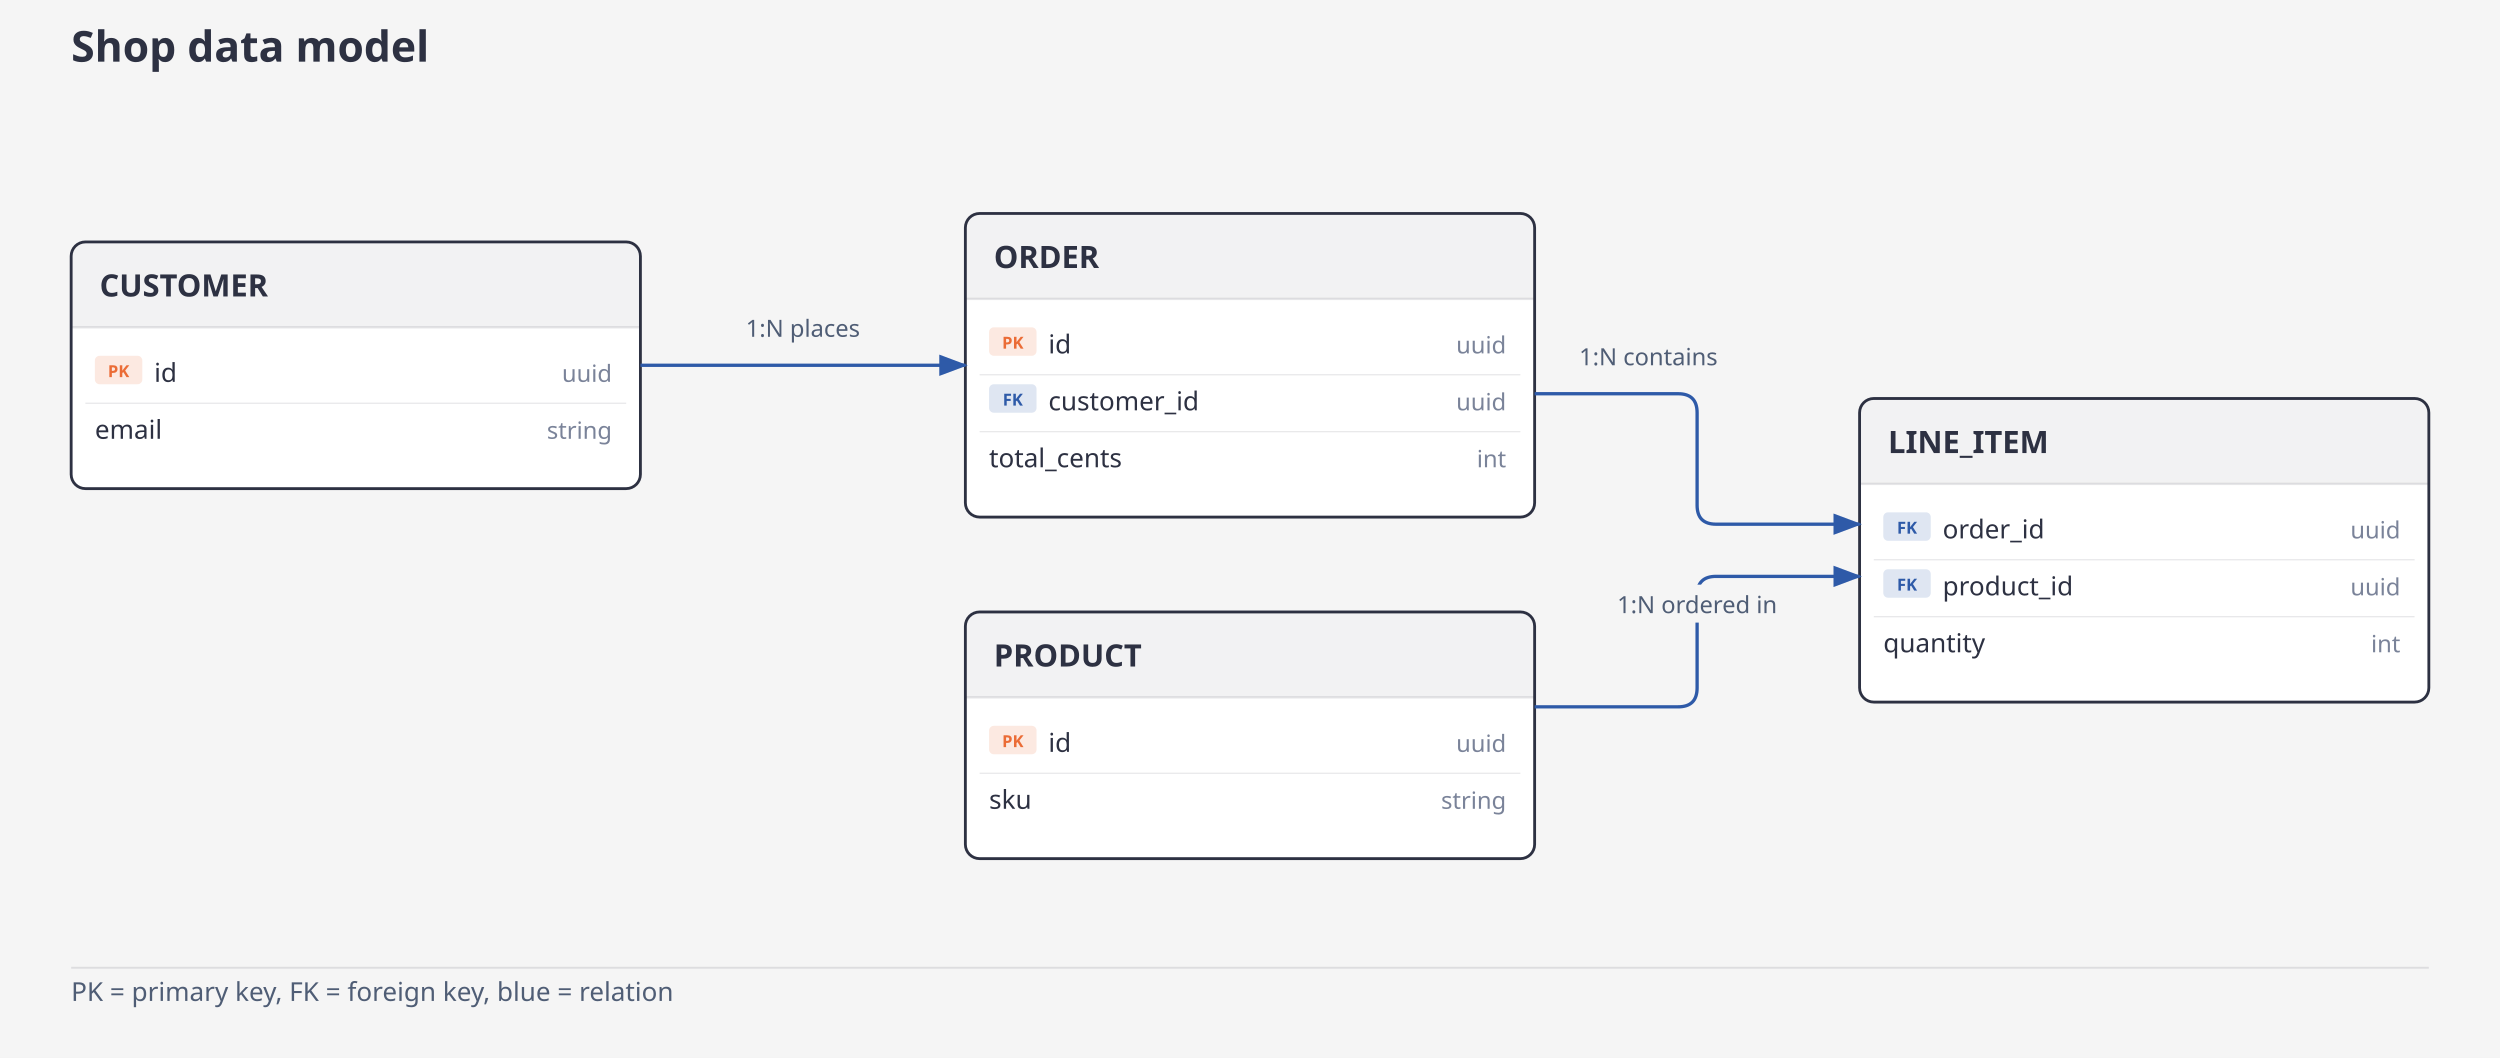
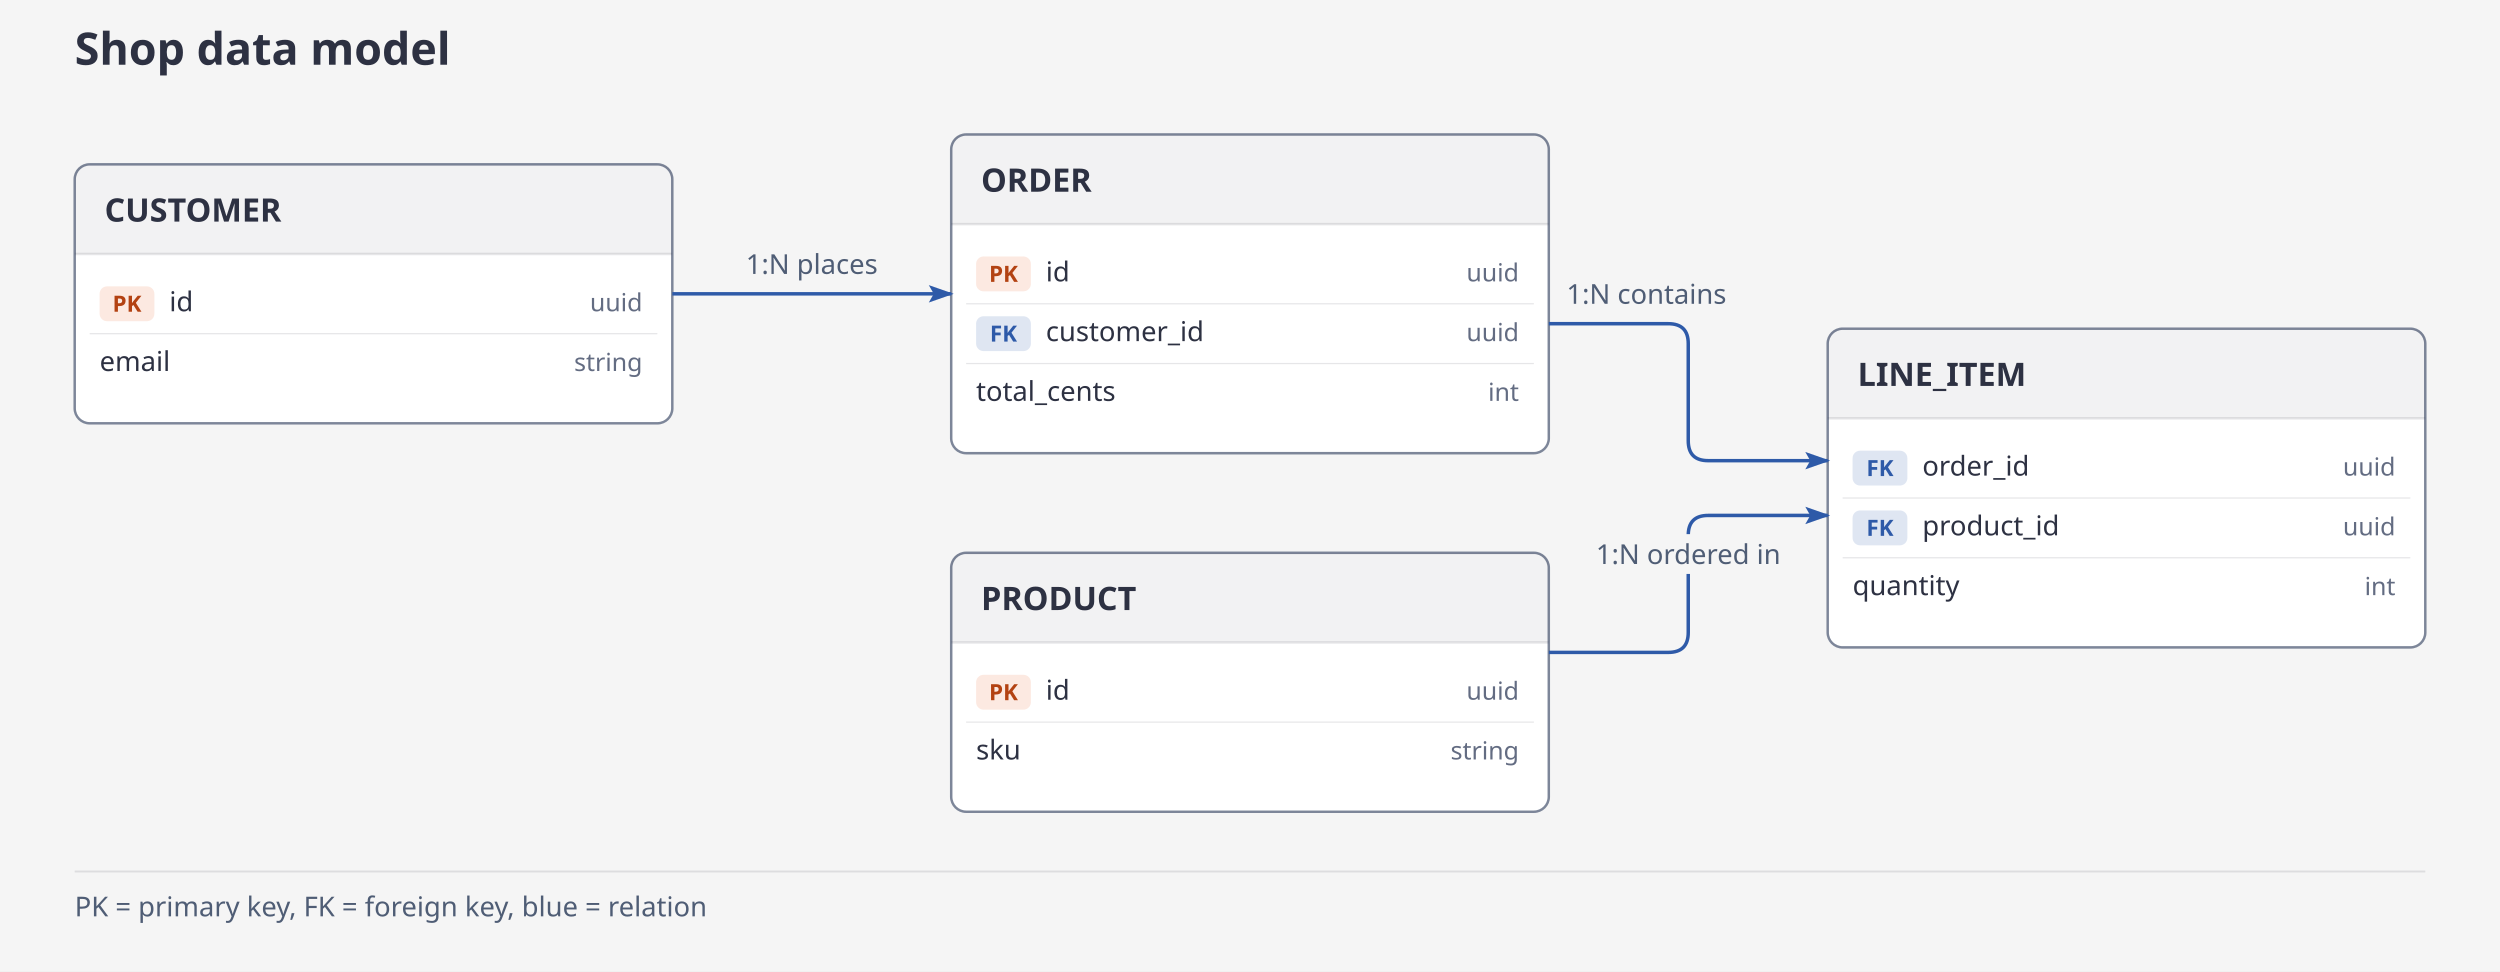
- <svg xmlns="http://www.w3.org/2000/svg" role="graphics-document" aria-roledescription="database schema" viewBox="0 0 1054 446" width="1054">
-   <rect width="1054" height="446" fill="#f5f5f5" aria-hidden="true" />
+ <svg xmlns="http://www.w3.org/2000/svg" role="graphics-document" aria-roledescription="database schema" viewBox="0 0 1004 390" width="1004">
+   <rect width="1004" height="390" fill="#f5f5f5" aria-hidden="true" />
  <defs>
-     <marker id="a" markerWidth="12" markerHeight="9" refX="11" refY="4.5" orient="auto" markerUnits="userSpaceOnUse">
-       <polygon points="0 0,12 4.5,0 9" fill="#4f5d75" />
+     <marker id="a" markerWidth="10" markerHeight="7" refX="9" refY="3.5" orient="auto" markerUnits="userSpaceOnUse">
+       <polygon points="0 0,10 3.5,0 7,2 3.5" fill="#4f5d75" />
    </marker>
-     <marker id="aa" markerWidth="12" markerHeight="9" refX="11" refY="4.5" orient="auto" markerUnits="userSpaceOnUse">
-       <polygon points="0 0,12 4.5,0 9" fill="#eb6c36" />
+     <marker id="aa" markerWidth="10" markerHeight="7" refX="9" refY="3.5" orient="auto" markerUnits="userSpaceOnUse">
+       <polygon points="0 0,10 3.5,0 7,2 3.5" fill="#eb6c36" />
    </marker>
-     <marker id="al" markerWidth="12" markerHeight="9" refX="11" refY="4.5" orient="auto" markerUnits="userSpaceOnUse">
-       <polygon points="0 0,12 4.5,0 9" fill="#2e5aa8" />
+     <marker id="al" markerWidth="10" markerHeight="7" refX="9" refY="3.5" orient="auto" markerUnits="userSpaceOnUse">
+       <polygon points="0 0,10 3.5,0 7,2 3.5" fill="#2e5aa8" />
    </marker>
-     <marker id="ar" markerWidth="12" markerHeight="9" refX="11" refY="4.5" orient="auto" markerUnits="userSpaceOnUse">
-       <polygon points="0 0,12 4.5,0 9" fill="#7a8399" />
+     <marker id="ar" markerWidth="10" markerHeight="7" refX="9" refY="3.5" orient="auto" markerUnits="userSpaceOnUse">
+       <polygon points="0 0,10 3.5,0 7,2 3.5" fill="#636c82" />
    </marker>
  </defs>
  <text x="30" y="26" font-size="18" font-weight="600" font-family="system-ui, 'Segoe UI', sans-serif" fill="#2d3142">Shop data model</text>
-   <rect x="30" y="102" width="240" height="104" rx="6" fill="#ffffff" stroke="#2d3142" stroke-width="1.2" data-node="CUSTOMER" data-label="CUSTOMER" role="graphics-symbol" aria-roledescription="table" aria-label="CUSTOMER: id (primary key), email" />
-   <path d="M30,138 L30,108 Q30,102 36,102 L264,102 Q270,102 270,108 L270,138 Z" fill="rgba(45,49,66,0.06)" aria-hidden="true" />
-   <line x1="30" y1="138" x2="270" y2="138" stroke="rgba(45,49,66,0.12)" stroke-width="1" aria-hidden="true" />
-   <text x="42" y="125" font-size="13" font-weight="600" font-family="system-ui, 'Segoe UI', sans-serif" fill="#2d3142" data-role="table" aria-hidden="true">CUSTOMER</text>
-   <rect x="40" y="150" width="20" height="12" rx="2" fill="#eb6c36" fill-opacity=".15" aria-hidden="true" />
-   <text x="50" y="159" font-size="7" font-weight="600" font-family="system-ui, 'Segoe UI', sans-serif" fill="#eb6c36" text-anchor="middle" aria-hidden="true">PK</text>
-   <text x="65" y="161" font-size="11" font-family="system-ui, 'Segoe UI', sans-serif" fill="#2d3142" aria-hidden="true">id</text>
-   <text x="258" y="161" font-size="10" font-family="system-ui, 'Segoe UI', sans-serif" fill="#7a8399" text-anchor="end" aria-hidden="true">uuid</text>
-   <line x1="36" y1="170" x2="264" y2="170" stroke="rgba(45,49,66,0.12)" stroke-width="0.5" aria-hidden="true" />
-   <text x="40" y="185" font-size="11" font-family="system-ui, 'Segoe UI', sans-serif" fill="#2d3142" aria-hidden="true">email</text>
-   <text x="258" y="185" font-size="10" font-family="system-ui, 'Segoe UI', sans-serif" fill="#7a8399" text-anchor="end" aria-hidden="true">string</text>
-   <rect x="407" y="90" width="240" height="128" rx="6" fill="#ffffff" stroke="#2d3142" stroke-width="1.2" data-node="ORDER" data-label="ORDER" role="graphics-symbol" aria-roledescription="table" aria-label="ORDER: id (primary key), customer_id (foreign key), total_cents" />
-   <path d="M407,126 L407,96 Q407,90 413,90 L641,90 Q647,90 647,96 L647,126 Z" fill="rgba(45,49,66,0.06)" aria-hidden="true" />
-   <line x1="407" y1="126" x2="647" y2="126" stroke="rgba(45,49,66,0.12)" stroke-width="1" aria-hidden="true" />
-   <text x="419" y="113" font-size="13" font-weight="600" font-family="system-ui, 'Segoe UI', sans-serif" fill="#2d3142" data-role="table" aria-hidden="true">ORDER</text>
-   <rect x="417" y="138" width="20" height="12" rx="2" fill="#eb6c36" fill-opacity=".15" aria-hidden="true" />
-   <text x="427" y="147" font-size="7" font-weight="600" font-family="system-ui, 'Segoe UI', sans-serif" fill="#eb6c36" text-anchor="middle" aria-hidden="true">PK</text>
-   <text x="442" y="149" font-size="11" font-family="system-ui, 'Segoe UI', sans-serif" fill="#2d3142" aria-hidden="true">id</text>
-   <text x="635" y="149" font-size="10" font-family="system-ui, 'Segoe UI', sans-serif" fill="#7a8399" text-anchor="end" aria-hidden="true">uuid</text>
-   <line x1="413" y1="158" x2="641" y2="158" stroke="rgba(45,49,66,0.12)" stroke-width="0.5" aria-hidden="true" />
-   <rect x="417" y="162" width="20" height="12" rx="2" fill="#2e5aa8" fill-opacity=".15" aria-hidden="true" />
-   <text x="427" y="171" font-size="7" font-weight="600" font-family="system-ui, 'Segoe UI', sans-serif" fill="#2e5aa8" text-anchor="middle" aria-hidden="true">FK</text>
-   <text x="442" y="173" font-size="11" font-family="system-ui, 'Segoe UI', sans-serif" fill="#2d3142" aria-hidden="true">customer_id</text>
-   <text x="635" y="173" font-size="10" font-family="system-ui, 'Segoe UI', sans-serif" fill="#7a8399" text-anchor="end" aria-hidden="true">uuid</text>
-   <line x1="413" y1="182" x2="641" y2="182" stroke="rgba(45,49,66,0.12)" stroke-width="0.5" aria-hidden="true" />
-   <text x="417" y="197" font-size="11" font-family="system-ui, 'Segoe UI', sans-serif" fill="#2d3142" aria-hidden="true">total_cents</text>
-   <text x="635" y="197" font-size="10" font-family="system-ui, 'Segoe UI', sans-serif" fill="#7a8399" text-anchor="end" aria-hidden="true">int</text>
-   <rect x="784" y="168" width="240" height="128" rx="6" fill="#ffffff" stroke="#2d3142" stroke-width="1.2" data-node="LINE_ITEM" data-label="LINE_ITEM" role="graphics-symbol" aria-roledescription="table" aria-label="LINE_ITEM: order_id (foreign key), product_id (foreign key), quantity" />
-   <path d="M784,204 L784,174 Q784,168 790,168 L1018,168 Q1024,168 1024,174 L1024,204 Z" fill="rgba(45,49,66,0.06)" aria-hidden="true" />
-   <line x1="784" y1="204" x2="1024" y2="204" stroke="rgba(45,49,66,0.12)" stroke-width="1" aria-hidden="true" />
-   <text x="796" y="191" font-size="13" font-weight="600" font-family="system-ui, 'Segoe UI', sans-serif" fill="#2d3142" data-role="table" aria-hidden="true">LINE_ITEM</text>
-   <rect x="794" y="216" width="20" height="12" rx="2" fill="#2e5aa8" fill-opacity=".15" aria-hidden="true" />
-   <text x="804" y="225" font-size="7" font-weight="600" font-family="system-ui, 'Segoe UI', sans-serif" fill="#2e5aa8" text-anchor="middle" aria-hidden="true">FK</text>
-   <text x="819" y="227" font-size="11" font-family="system-ui, 'Segoe UI', sans-serif" fill="#2d3142" aria-hidden="true">order_id</text>
-   <text x="1012" y="227" font-size="10" font-family="system-ui, 'Segoe UI', sans-serif" fill="#7a8399" text-anchor="end" aria-hidden="true">uuid</text>
-   <line x1="790" y1="236" x2="1018" y2="236" stroke="rgba(45,49,66,0.12)" stroke-width="0.5" aria-hidden="true" />
-   <rect x="794" y="240" width="20" height="12" rx="2" fill="#2e5aa8" fill-opacity=".15" aria-hidden="true" />
-   <text x="804" y="249" font-size="7" font-weight="600" font-family="system-ui, 'Segoe UI', sans-serif" fill="#2e5aa8" text-anchor="middle" aria-hidden="true">FK</text>
-   <text x="819" y="251" font-size="11" font-family="system-ui, 'Segoe UI', sans-serif" fill="#2d3142" aria-hidden="true">product_id</text>
-   <text x="1012" y="251" font-size="10" font-family="system-ui, 'Segoe UI', sans-serif" fill="#7a8399" text-anchor="end" aria-hidden="true">uuid</text>
-   <line x1="790" y1="260" x2="1018" y2="260" stroke="rgba(45,49,66,0.12)" stroke-width="0.5" aria-hidden="true" />
-   <text x="794" y="275" font-size="11" font-family="system-ui, 'Segoe UI', sans-serif" fill="#2d3142" aria-hidden="true">quantity</text>
-   <text x="1012" y="275" font-size="10" font-family="system-ui, 'Segoe UI', sans-serif" fill="#7a8399" text-anchor="end" aria-hidden="true">int</text>
-   <rect x="407" y="258" width="240" height="104" rx="6" fill="#ffffff" stroke="#2d3142" stroke-width="1.2" data-node="PRODUCT" data-label="PRODUCT" role="graphics-symbol" aria-roledescription="table" aria-label="PRODUCT: id (primary key), sku" />
-   <path d="M407,294 L407,264 Q407,258 413,258 L641,258 Q647,258 647,264 L647,294 Z" fill="rgba(45,49,66,0.06)" aria-hidden="true" />
-   <line x1="407" y1="294" x2="647" y2="294" stroke="rgba(45,49,66,0.12)" stroke-width="1" aria-hidden="true" />
-   <text x="419" y="281" font-size="13" font-weight="600" font-family="system-ui, 'Segoe UI', sans-serif" fill="#2d3142" data-role="table" aria-hidden="true">PRODUCT</text>
-   <rect x="417" y="306" width="20" height="12" rx="2" fill="#eb6c36" fill-opacity=".15" aria-hidden="true" />
-   <text x="427" y="315" font-size="7" font-weight="600" font-family="system-ui, 'Segoe UI', sans-serif" fill="#eb6c36" text-anchor="middle" aria-hidden="true">PK</text>
-   <text x="442" y="317" font-size="11" font-family="system-ui, 'Segoe UI', sans-serif" fill="#2d3142" aria-hidden="true">id</text>
-   <text x="635" y="317" font-size="10" font-family="system-ui, 'Segoe UI', sans-serif" fill="#7a8399" text-anchor="end" aria-hidden="true">uuid</text>
-   <line x1="413" y1="326" x2="641" y2="326" stroke="rgba(45,49,66,0.12)" stroke-width="0.5" aria-hidden="true" />
-   <text x="417" y="341" font-size="11" font-family="system-ui, 'Segoe UI', sans-serif" fill="#2d3142" aria-hidden="true">sku</text>
-   <text x="635" y="341" font-size="10" font-family="system-ui, 'Segoe UI', sans-serif" fill="#7a8399" text-anchor="end" aria-hidden="true">string</text>
-   <path d="M270,154 L407,154" fill="none" stroke="#2e5aa8" stroke-width="1.4" marker-end="url(#al)" data-from="CUSTOMER" data-to="ORDER" data-label="1:N places" data-id="CUSTOMER-&gt;ORDER:1:N places" role="graphics-symbol" aria-roledescription="relation" aria-label="CUSTOMER to ORDER: 1:N places" />
-   <path d="M647,166 L707.5,166 Q715.5,166 715.5,174 L715.5,213 Q715.5,221 723.5,221 L784,221" fill="none" stroke="#2e5aa8" stroke-width="1.4" marker-end="url(#al)" data-from="ORDER" data-to="LINE_ITEM" data-label="1:N contains" data-id="ORDER-&gt;LINE_ITEM:1:N contains" role="graphics-symbol" aria-roledescription="relation" aria-label="ORDER to LINE_ITEM: 1:N contains" />
-   <path d="M647,298 L707.5,298 Q715.5,298 715.5,290 L715.5,251 Q715.5,243 723.5,243 L784,243" fill="none" stroke="#2e5aa8" stroke-width="1.4" marker-end="url(#al)" data-from="PRODUCT" data-to="LINE_ITEM" data-label="1:N ordered in" data-id="PRODUCT-&gt;LINE_ITEM:1:N ordered in" role="graphics-symbol" aria-roledescription="relation" aria-label="PRODUCT to LINE_ITEM: 1:N ordered in" />
-   <rect x="300.5" y="130" width="76" height="16" rx="2" fill="#f5f5f5" aria-hidden="true" />
-   <text x="338.5" y="142" font-size="10" font-family="system-ui, 'Segoe UI', sans-serif" fill="#4f5d75" text-anchor="middle" aria-hidden="true">1:N places</text>
-   <rect x="650.95" y="142" width="88" height="16" rx="2" fill="#f5f5f5" aria-hidden="true" />
-   <text x="694.95" y="154" font-size="10" font-family="system-ui, 'Segoe UI', sans-serif" fill="#4f5d75" text-anchor="middle" aria-hidden="true">1:N contains</text>
-   <rect x="665" y="246.5" width="101" height="16" rx="2" fill="#f5f5f5" aria-hidden="true" />
-   <text x="715.5" y="258.5" font-size="10" font-family="system-ui, 'Segoe UI', sans-serif" fill="#4f5d75" text-anchor="middle" aria-hidden="true">1:N ordered in</text>
-   <line x1="30" y1="408" x2="1024" y2="408" stroke="rgba(45,49,66,0.12)" stroke-width=".8" aria-hidden="true" />
-   <text x="30" y="422" font-size="11" font-family="system-ui, 'Segoe UI', sans-serif" fill="#4f5d75">PK = primary key, FK = foreign key, blue = relation</text>
+   <rect x="30" y="66" width="240" height="104" rx="6" fill="#ffffff" stroke="#7d8699" stroke-width="1" data-node="CUSTOMER" data-label="CUSTOMER" role="graphics-symbol" aria-roledescription="table" aria-label="CUSTOMER: id (primary key), email" />
+   <path d="M30,102 L30,72 Q30,66 36,66 L264,66 Q270,66 270,72 L270,102 Z" fill="rgba(45,49,66,0.06)" aria-hidden="true" />
+   <line x1="30" y1="102" x2="270" y2="102" stroke="rgba(45,49,66,0.12)" stroke-width="1" aria-hidden="true" />
+   <text x="42" y="89" font-size="13" font-weight="600" font-family="system-ui, 'Segoe UI', sans-serif" fill="#2d3142" data-role="table" aria-hidden="true">CUSTOMER</text>
+   <rect x="40" y="115" width="22" height="14" rx="3" fill="#eb6c36" fill-opacity=".15" aria-hidden="true" />
+   <text x="51" y="125.2" font-size="9" font-weight="700" font-family="system-ui, 'Segoe UI', sans-serif" fill="#b34212" text-anchor="middle" aria-hidden="true">PK</text>
+   <text x="68" y="125" font-size="11" font-family="system-ui, 'Segoe UI', sans-serif" fill="#2d3142" aria-hidden="true">id</text>
+   <text x="258" y="125" font-size="10" font-family="system-ui, 'Segoe UI', sans-serif" fill="#636c82" text-anchor="end" aria-hidden="true">uuid</text>
+   <line x1="36" y1="134" x2="264" y2="134" stroke="rgba(45,49,66,0.12)" stroke-width="0.5" aria-hidden="true" />
+   <text x="40" y="149" font-size="11" font-family="system-ui, 'Segoe UI', sans-serif" fill="#2d3142" aria-hidden="true">email</text>
+   <text x="258" y="149" font-size="10" font-family="system-ui, 'Segoe UI', sans-serif" fill="#636c82" text-anchor="end" aria-hidden="true">string</text>
+   <rect x="382" y="54" width="240" height="128" rx="6" fill="#ffffff" stroke="#7d8699" stroke-width="1" data-node="ORDER" data-label="ORDER" role="graphics-symbol" aria-roledescription="table" aria-label="ORDER: id (primary key), customer_id (foreign key), total_cents" />
+   <path d="M382,90 L382,60 Q382,54 388,54 L616,54 Q622,54 622,60 L622,90 Z" fill="rgba(45,49,66,0.06)" aria-hidden="true" />
+   <line x1="382" y1="90" x2="622" y2="90" stroke="rgba(45,49,66,0.12)" stroke-width="1" aria-hidden="true" />
+   <text x="394" y="77" font-size="13" font-weight="600" font-family="system-ui, 'Segoe UI', sans-serif" fill="#2d3142" data-role="table" aria-hidden="true">ORDER</text>
+   <rect x="392" y="103" width="22" height="14" rx="3" fill="#eb6c36" fill-opacity=".15" aria-hidden="true" />
+   <text x="403" y="113.2" font-size="9" font-weight="700" font-family="system-ui, 'Segoe UI', sans-serif" fill="#b34212" text-anchor="middle" aria-hidden="true">PK</text>
+   <text x="420" y="113" font-size="11" font-family="system-ui, 'Segoe UI', sans-serif" fill="#2d3142" aria-hidden="true">id</text>
+   <text x="610" y="113" font-size="10" font-family="system-ui, 'Segoe UI', sans-serif" fill="#636c82" text-anchor="end" aria-hidden="true">uuid</text>
+   <line x1="388" y1="122" x2="616" y2="122" stroke="rgba(45,49,66,0.12)" stroke-width="0.5" aria-hidden="true" />
+   <rect x="392" y="127" width="22" height="14" rx="3" fill="#2e5aa8" fill-opacity=".15" aria-hidden="true" />
+   <text x="403" y="137.2" font-size="9" font-weight="700" font-family="system-ui, 'Segoe UI', sans-serif" fill="#2e5aa8" text-anchor="middle" aria-hidden="true">FK</text>
+   <text x="420" y="137" font-size="11" font-family="system-ui, 'Segoe UI', sans-serif" fill="#2d3142" aria-hidden="true">customer_id</text>
+   <text x="610" y="137" font-size="10" font-family="system-ui, 'Segoe UI', sans-serif" fill="#636c82" text-anchor="end" aria-hidden="true">uuid</text>
+   <line x1="388" y1="146" x2="616" y2="146" stroke="rgba(45,49,66,0.12)" stroke-width="0.5" aria-hidden="true" />
+   <text x="392" y="161" font-size="11" font-family="system-ui, 'Segoe UI', sans-serif" fill="#2d3142" aria-hidden="true">total_cents</text>
+   <text x="610" y="161" font-size="10" font-family="system-ui, 'Segoe UI', sans-serif" fill="#636c82" text-anchor="end" aria-hidden="true">int</text>
+   <rect x="734" y="132" width="240" height="128" rx="6" fill="#ffffff" stroke="#7d8699" stroke-width="1" data-node="LINE_ITEM" data-label="LINE_ITEM" role="graphics-symbol" aria-roledescription="table" aria-label="LINE_ITEM: order_id (foreign key), product_id (foreign key), quantity" />
+   <path d="M734,168 L734,138 Q734,132 740,132 L968,132 Q974,132 974,138 L974,168 Z" fill="rgba(45,49,66,0.06)" aria-hidden="true" />
+   <line x1="734" y1="168" x2="974" y2="168" stroke="rgba(45,49,66,0.12)" stroke-width="1" aria-hidden="true" />
+   <text x="746" y="155" font-size="13" font-weight="600" font-family="system-ui, 'Segoe UI', sans-serif" fill="#2d3142" data-role="table" aria-hidden="true">LINE_ITEM</text>
+   <rect x="744" y="181" width="22" height="14" rx="3" fill="#2e5aa8" fill-opacity=".15" aria-hidden="true" />
+   <text x="755" y="191.2" font-size="9" font-weight="700" font-family="system-ui, 'Segoe UI', sans-serif" fill="#2e5aa8" text-anchor="middle" aria-hidden="true">FK</text>
+   <text x="772" y="191" font-size="11" font-family="system-ui, 'Segoe UI', sans-serif" fill="#2d3142" aria-hidden="true">order_id</text>
+   <text x="962" y="191" font-size="10" font-family="system-ui, 'Segoe UI', sans-serif" fill="#636c82" text-anchor="end" aria-hidden="true">uuid</text>
+   <line x1="740" y1="200" x2="968" y2="200" stroke="rgba(45,49,66,0.12)" stroke-width="0.5" aria-hidden="true" />
+   <rect x="744" y="205" width="22" height="14" rx="3" fill="#2e5aa8" fill-opacity=".15" aria-hidden="true" />
+   <text x="755" y="215.2" font-size="9" font-weight="700" font-family="system-ui, 'Segoe UI', sans-serif" fill="#2e5aa8" text-anchor="middle" aria-hidden="true">FK</text>
+   <text x="772" y="215" font-size="11" font-family="system-ui, 'Segoe UI', sans-serif" fill="#2d3142" aria-hidden="true">product_id</text>
+   <text x="962" y="215" font-size="10" font-family="system-ui, 'Segoe UI', sans-serif" fill="#636c82" text-anchor="end" aria-hidden="true">uuid</text>
+   <line x1="740" y1="224" x2="968" y2="224" stroke="rgba(45,49,66,0.12)" stroke-width="0.5" aria-hidden="true" />
+   <text x="744" y="239" font-size="11" font-family="system-ui, 'Segoe UI', sans-serif" fill="#2d3142" aria-hidden="true">quantity</text>
+   <text x="962" y="239" font-size="10" font-family="system-ui, 'Segoe UI', sans-serif" fill="#636c82" text-anchor="end" aria-hidden="true">int</text>
+   <rect x="382" y="222" width="240" height="104" rx="6" fill="#ffffff" stroke="#7d8699" stroke-width="1" data-node="PRODUCT" data-label="PRODUCT" role="graphics-symbol" aria-roledescription="table" aria-label="PRODUCT: id (primary key), sku" />
+   <path d="M382,258 L382,228 Q382,222 388,222 L616,222 Q622,222 622,228 L622,258 Z" fill="rgba(45,49,66,0.06)" aria-hidden="true" />
+   <line x1="382" y1="258" x2="622" y2="258" stroke="rgba(45,49,66,0.12)" stroke-width="1" aria-hidden="true" />
+   <text x="394" y="245" font-size="13" font-weight="600" font-family="system-ui, 'Segoe UI', sans-serif" fill="#2d3142" data-role="table" aria-hidden="true">PRODUCT</text>
+   <rect x="392" y="271" width="22" height="14" rx="3" fill="#eb6c36" fill-opacity=".15" aria-hidden="true" />
+   <text x="403" y="281.2" font-size="9" font-weight="700" font-family="system-ui, 'Segoe UI', sans-serif" fill="#b34212" text-anchor="middle" aria-hidden="true">PK</text>
+   <text x="420" y="281" font-size="11" font-family="system-ui, 'Segoe UI', sans-serif" fill="#2d3142" aria-hidden="true">id</text>
+   <text x="610" y="281" font-size="10" font-family="system-ui, 'Segoe UI', sans-serif" fill="#636c82" text-anchor="end" aria-hidden="true">uuid</text>
+   <line x1="388" y1="290" x2="616" y2="290" stroke="rgba(45,49,66,0.12)" stroke-width="0.5" aria-hidden="true" />
+   <text x="392" y="305" font-size="11" font-family="system-ui, 'Segoe UI', sans-serif" fill="#2d3142" aria-hidden="true">sku</text>
+   <text x="610" y="305" font-size="10" font-family="system-ui, 'Segoe UI', sans-serif" fill="#636c82" text-anchor="end" aria-hidden="true">string</text>
+   <path d="M270,118 L382,118" fill="none" stroke="#2e5aa8" stroke-width="1.4" marker-end="url(#al)" data-from="CUSTOMER" data-to="ORDER" data-label="1:N places" data-id="CUSTOMER-&gt;ORDER:1:N places" role="graphics-symbol" aria-roledescription="relation" aria-label="CUSTOMER to ORDER: 1:N places" />
+   <path d="M622,130 L670,130 Q678,130 678,138 L678,177 Q678,185 686,185 L734,185" fill="none" stroke="#2e5aa8" stroke-width="1.4" marker-end="url(#al)" data-from="ORDER" data-to="LINE_ITEM" data-label="1:N contains" data-id="ORDER-&gt;LINE_ITEM:1:N contains" role="graphics-symbol" aria-roledescription="relation" aria-label="ORDER to LINE_ITEM: 1:N contains" />
+   <path d="M622,262 L670,262 Q678,262 678,254 L678,215 Q678,207 686,207 L734,207" fill="none" stroke="#2e5aa8" stroke-width="1.4" marker-end="url(#al)" data-from="PRODUCT" data-to="LINE_ITEM" data-label="1:N ordered in" data-id="PRODUCT-&gt;LINE_ITEM:1:N ordered in" role="graphics-symbol" aria-roledescription="relation" aria-label="PRODUCT to LINE_ITEM: 1:N ordered in" />
+   <rect x="296" y="98" width="60" height="16" rx="2" fill="#f5f5f5" aria-hidden="true" />
+   <text x="326" y="110" font-size="11" font-family="system-ui, 'Segoe UI', sans-serif" fill="#4f5d75" text-anchor="middle" aria-hidden="true">1:N places</text>
+   <rect x="626.7" y="110" width="69" height="16" rx="2" fill="#f5f5f5" aria-hidden="true" />
+   <text x="661.2" y="122" font-size="11" font-family="system-ui, 'Segoe UI', sans-serif" fill="#4f5d75" text-anchor="middle" aria-hidden="true">1:N contains</text>
+   <rect x="640" y="214.5" width="76" height="16" rx="2" fill="#f5f5f5" aria-hidden="true" />
+   <text x="678" y="226.5" font-size="11" font-family="system-ui, 'Segoe UI', sans-serif" fill="#4f5d75" text-anchor="middle" aria-hidden="true">1:N ordered in</text>
+   <line x1="30" y1="350" x2="974" y2="350" stroke="rgba(45,49,66,0.12)" stroke-width=".8" aria-hidden="true" />
+   <text x="30" y="368" font-size="11" font-family="system-ui, 'Segoe UI', sans-serif" fill="#4f5d75">PK = primary key, FK = foreign key, blue = relation</text>
</svg>
